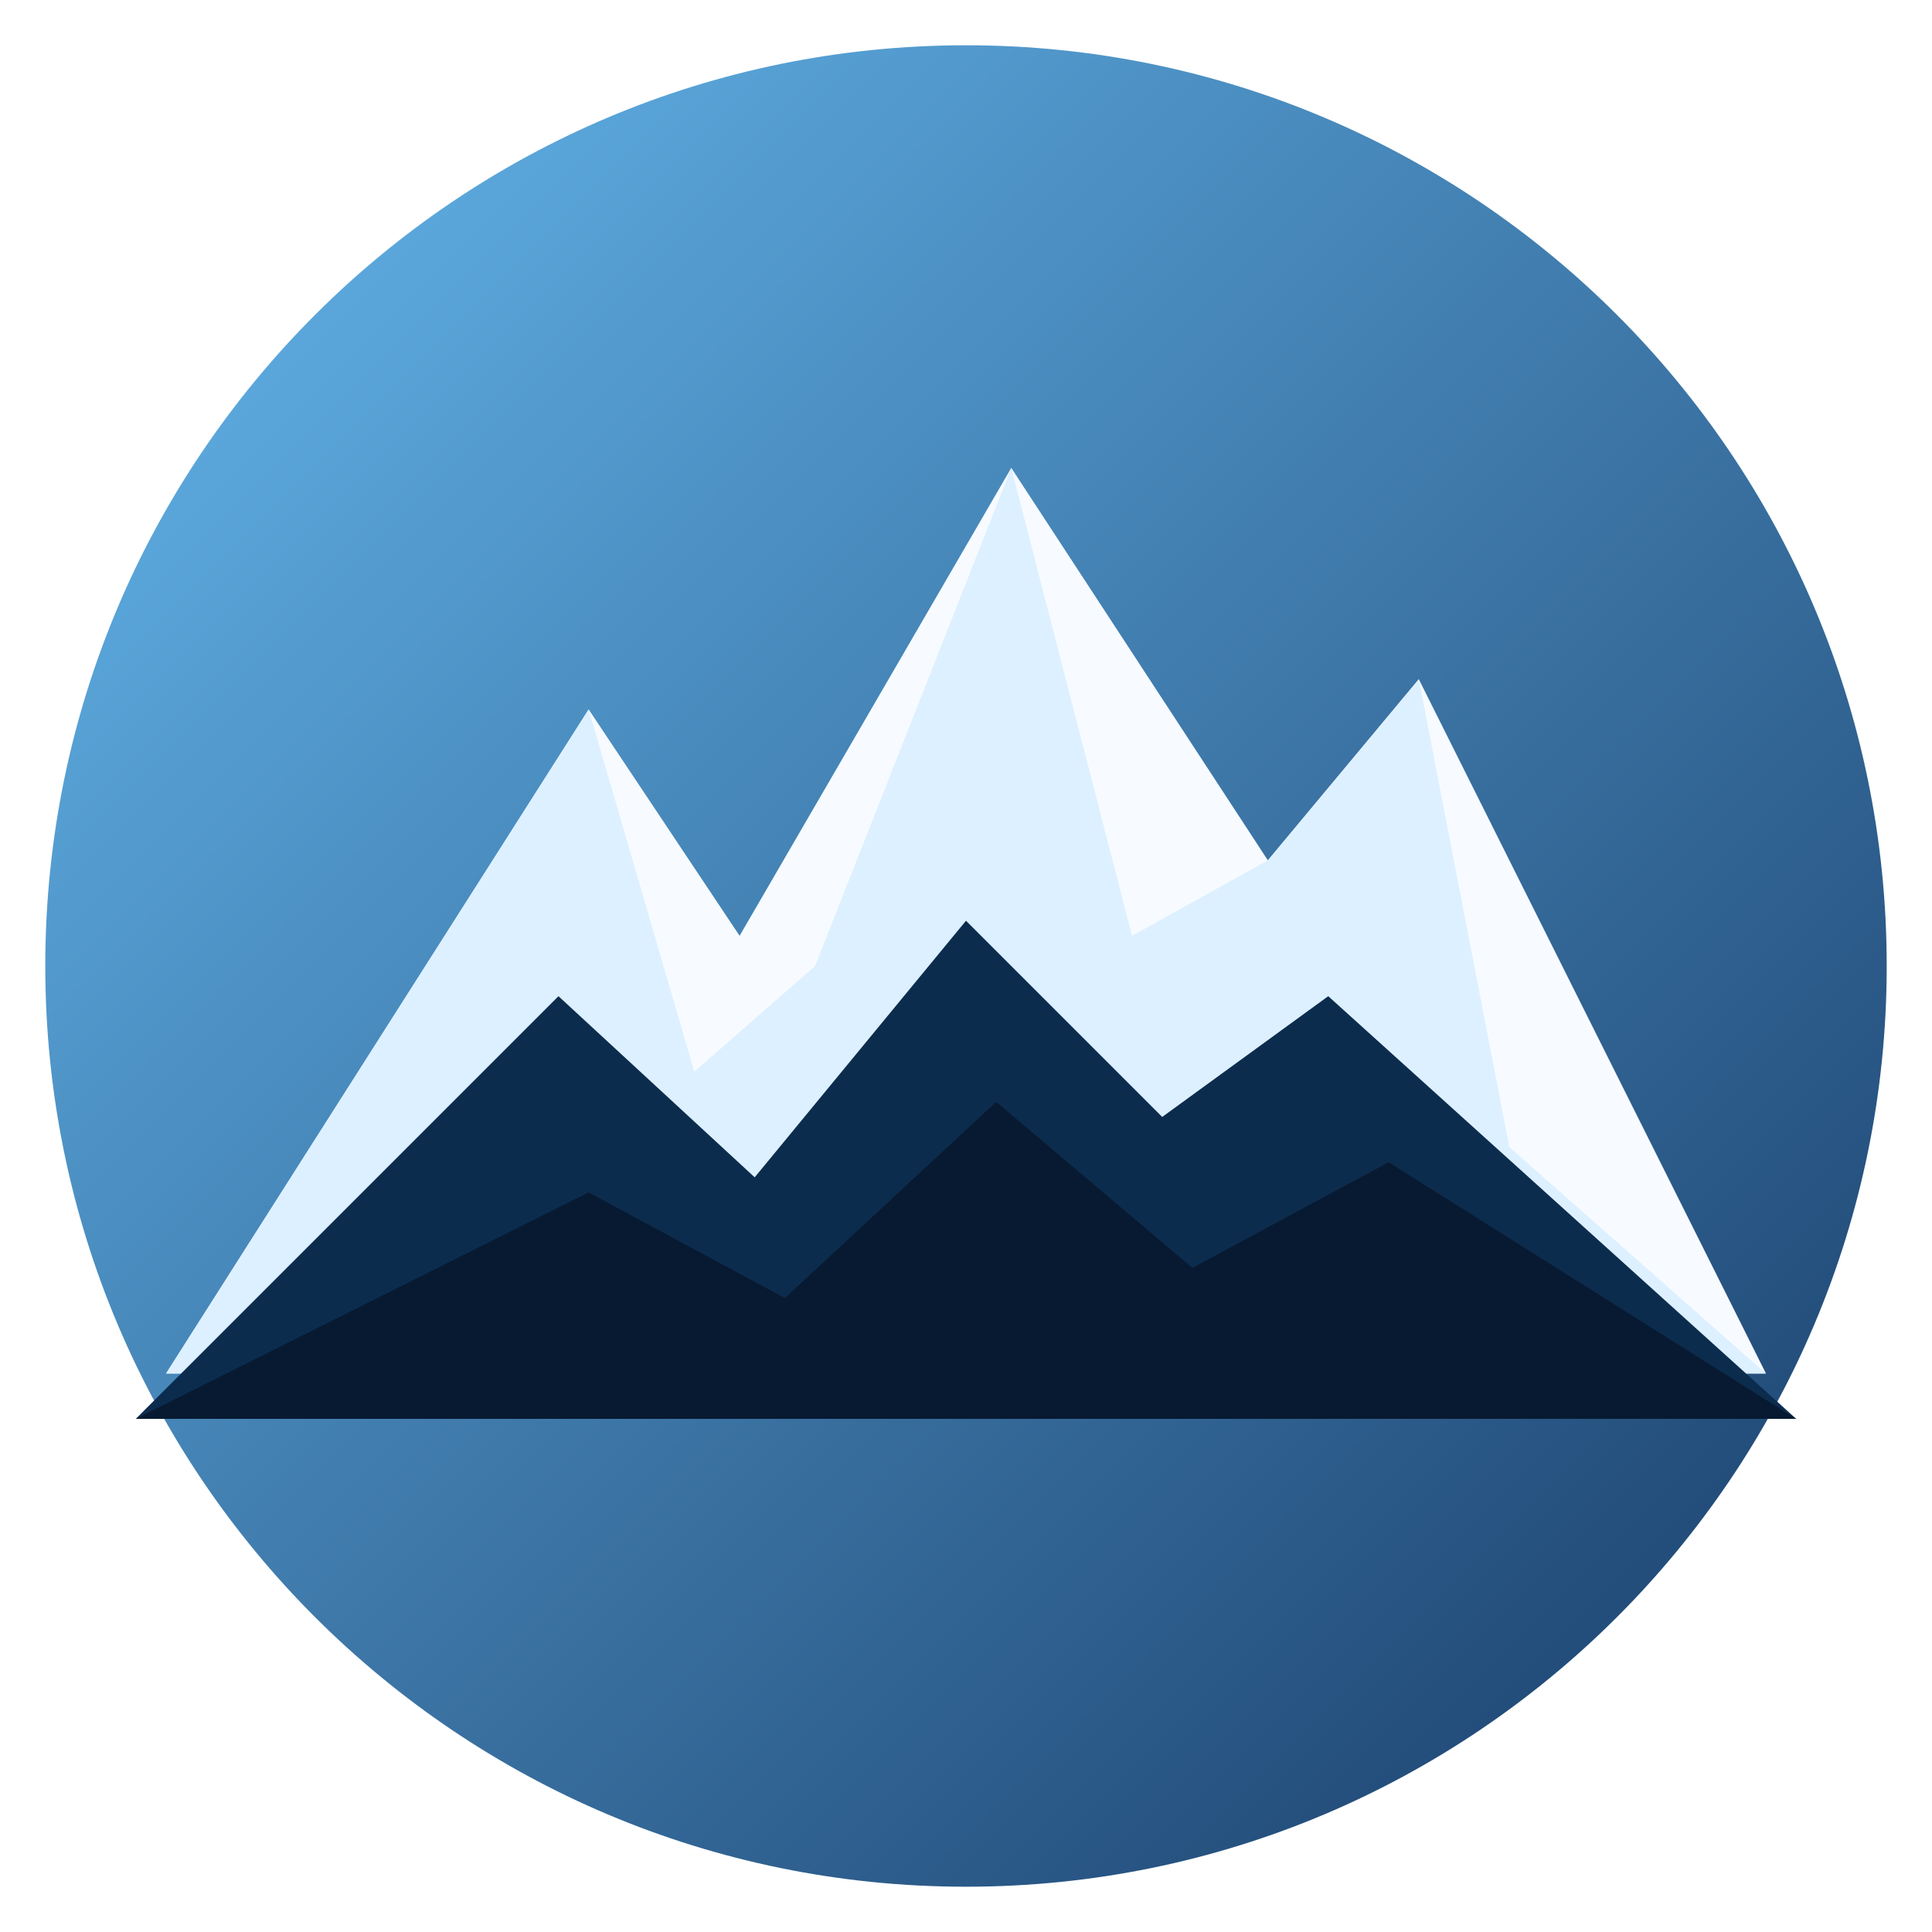
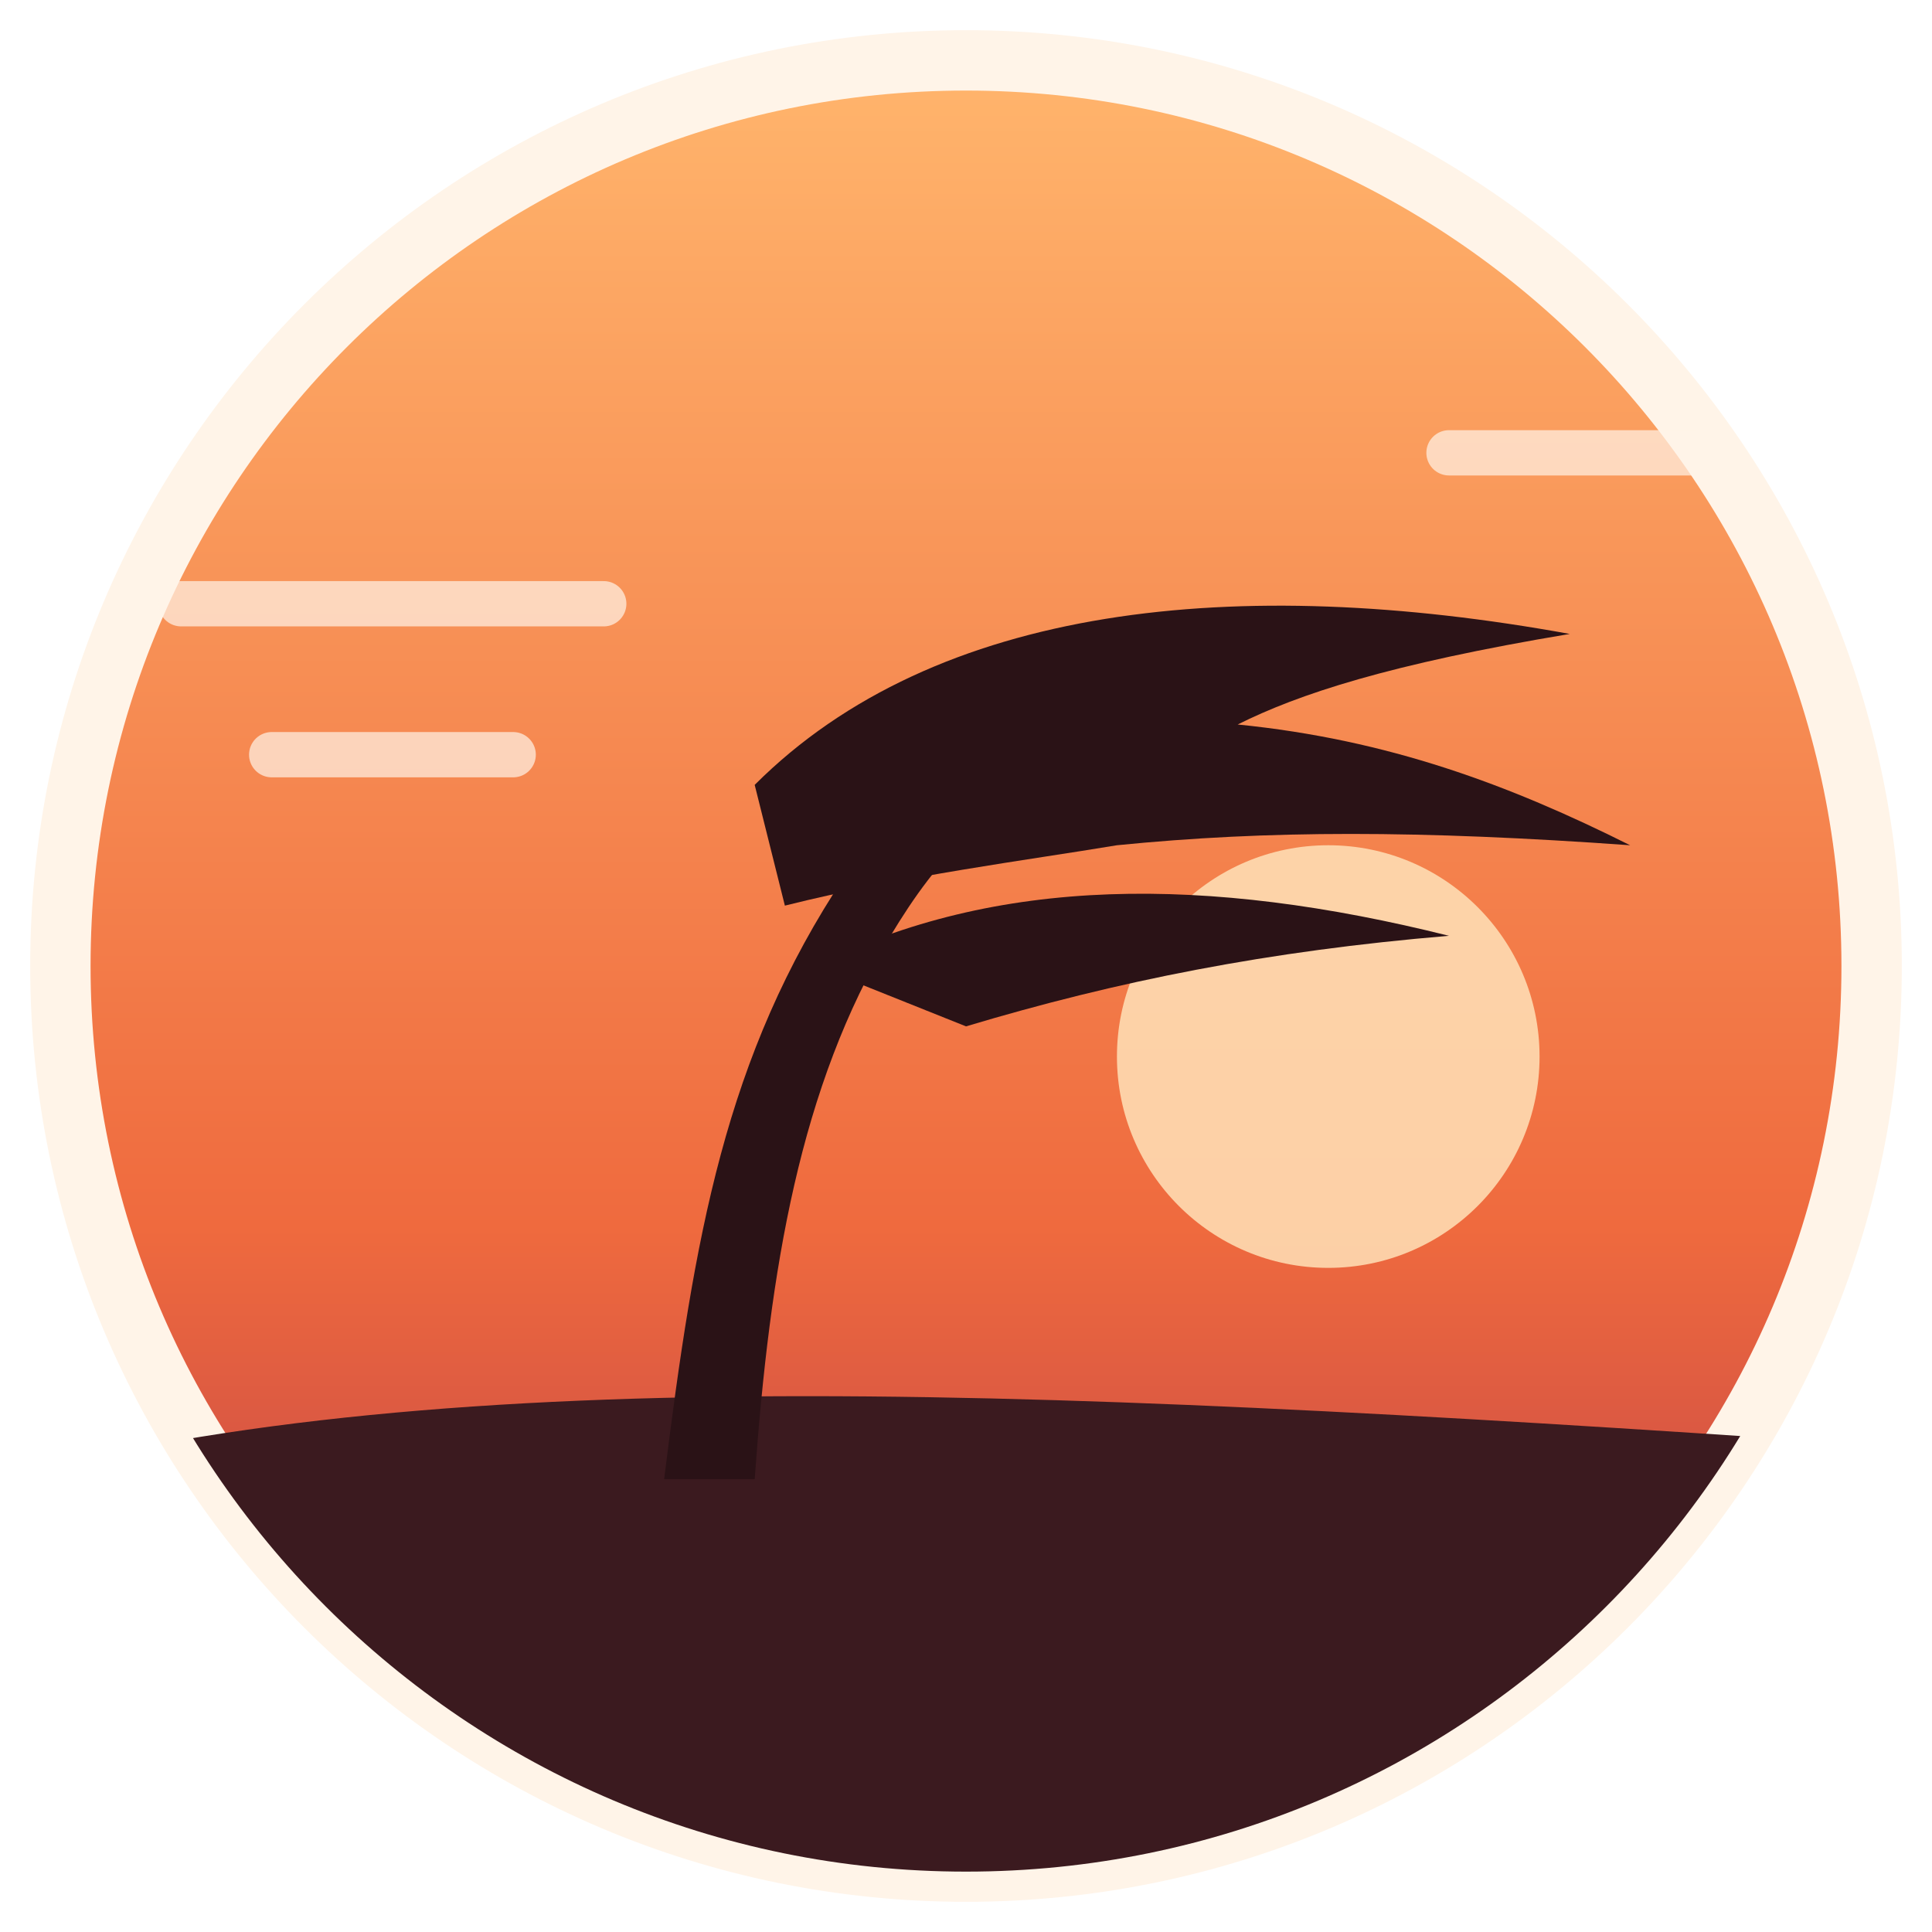
<svg xmlns="http://www.w3.org/2000/svg" viewBox="0 0 128 128" role="img" aria-label="Patagonia Browser">
  <defs>
-     <linearGradient id="sky" x1="0" y1="0" x2="1" y2="1">
-       <stop offset="0" stop-color="#65b8ee" />
-       <stop offset="1" stop-color="#183b67" />
+     <linearGradient id="pbbg" x1="0" y1="0" x2="0" y2="1">
+       <stop offset="0" stop-color="#ffb36b" />
+       <stop offset=".65" stop-color="#ef6a3e" />
+       <stop offset="1" stop-color="#b3364a" />
    </linearGradient>
+     <clipPath id="pbc">
+       <circle cx="64" cy="64" r="60" />
+     </clipPath>
  </defs>
-   <circle cx="64" cy="64" r="61" fill="url(#sky)" />
-   <path d="M11 91 39 47l10 15 18-31 17 26 10-12 23 46Z" fill="#f7fbff" />
-   <path d="m11 91 28-44 7 24 8-7 13-33 8 31 9-5 10-12 6 31 17 15Z" fill="#dbefff" opacity=".92" />
-   <path d="m9 94 28-28 13 12 14-17 13 13 11-8 31 28Z" fill="#0c2c4e" />
-   <path d="m9 94 30-15 13 7 14-13 13 11 13-7 27 17Z" fill="#081a31" />
+   <circle cx="64" cy="64" r="62" fill="#fff4e8" />
+   <circle cx="64" cy="64" r="58" fill="url(#pbbg)" />
+   <g clip-path="url(#pbc)">
+     <circle cx="88" cy="70" r="14" fill="#ffe2b8" opacity=".85" />
+     <path d="M0 98 C30 90 70 92 128 96 L128 128 L0 128Z" fill="#3b1a1f" />
+     <path d="M44 98 C46 82 48 70 56 58 C60 52 66 48 74 46 L75 49 C66 52 62 57 59 62 C53 72 51 84 50 98Z" fill="#2a1216" />
+     <path d="M50 52 C62 40 82 38 104 42 C92 44 86 46 82 48 C92 49 100 52 108 56 C94 55 84 55 74 56 C68 57 60 58 52 60Z" fill="#2a1216" />
+     <path d="M54 64 C66 58 80 58 96 62 C84 63 74 65 64 68Z" fill="#2a1216" />
+     <path d="M12 40 H40 M18 50 H34 M96 30 H118" stroke="#fff4e8" stroke-width="3" stroke-linecap="round" opacity=".7" />
+   </g>
</svg>
